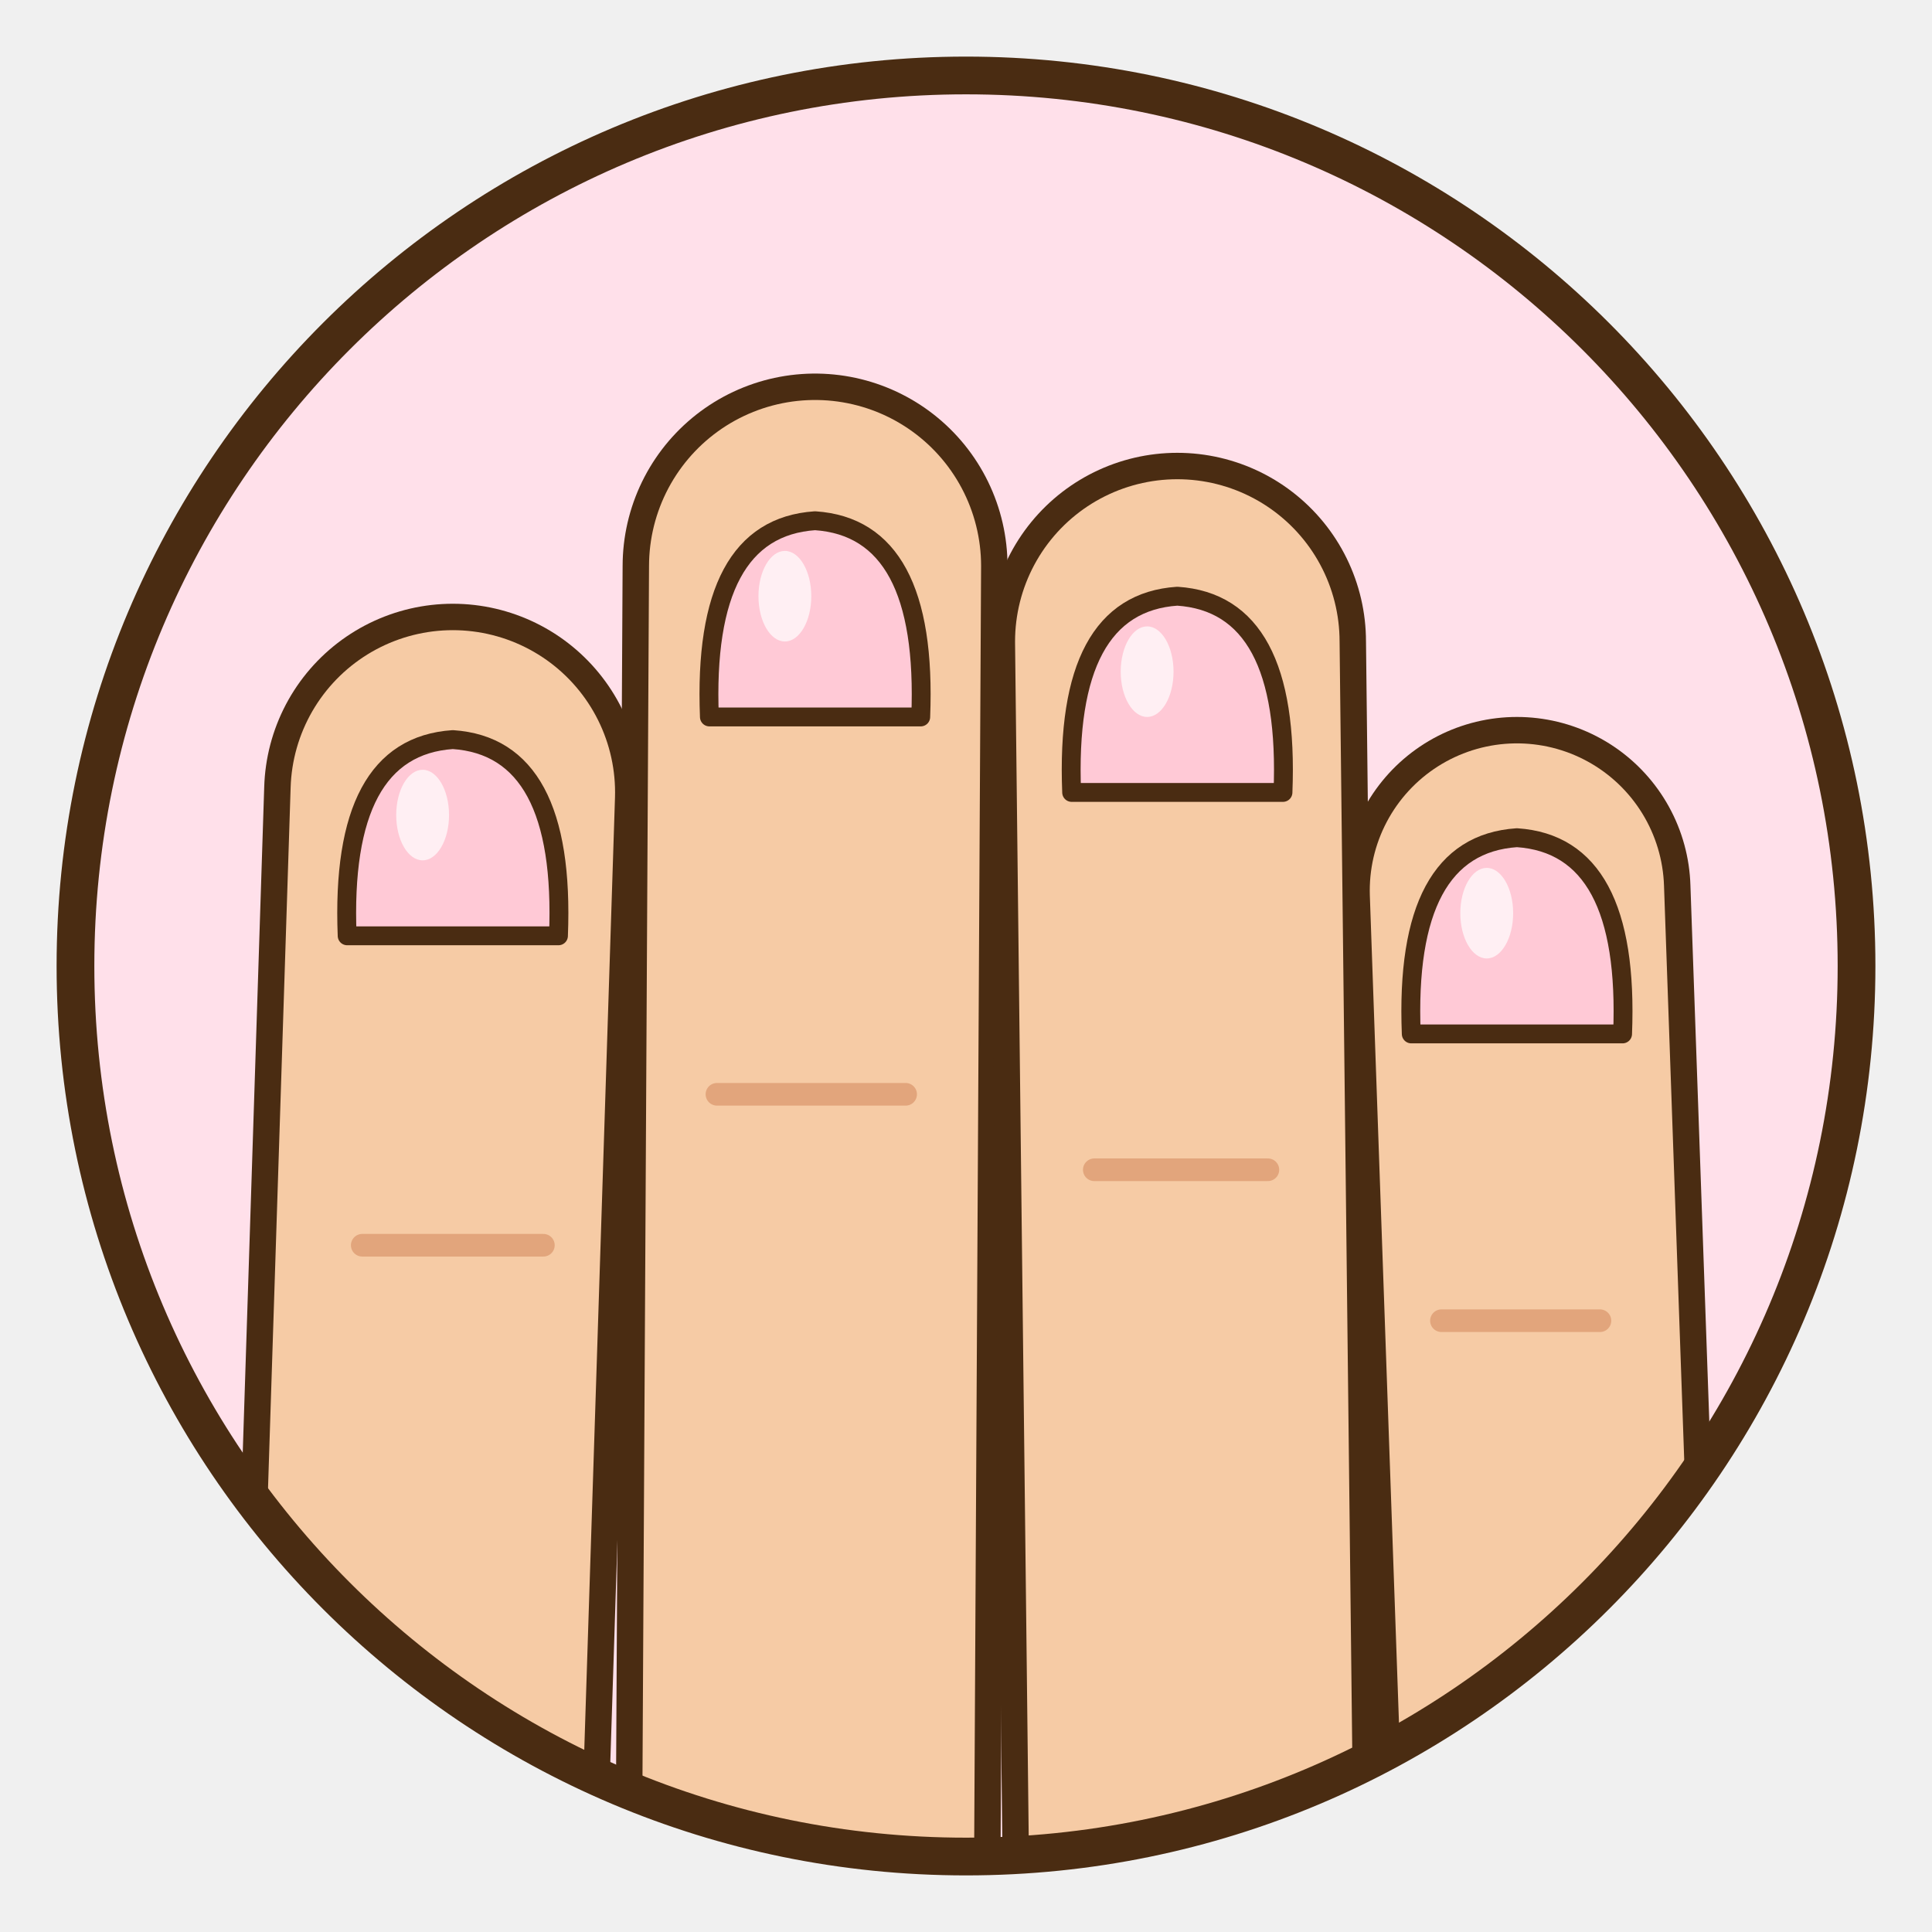
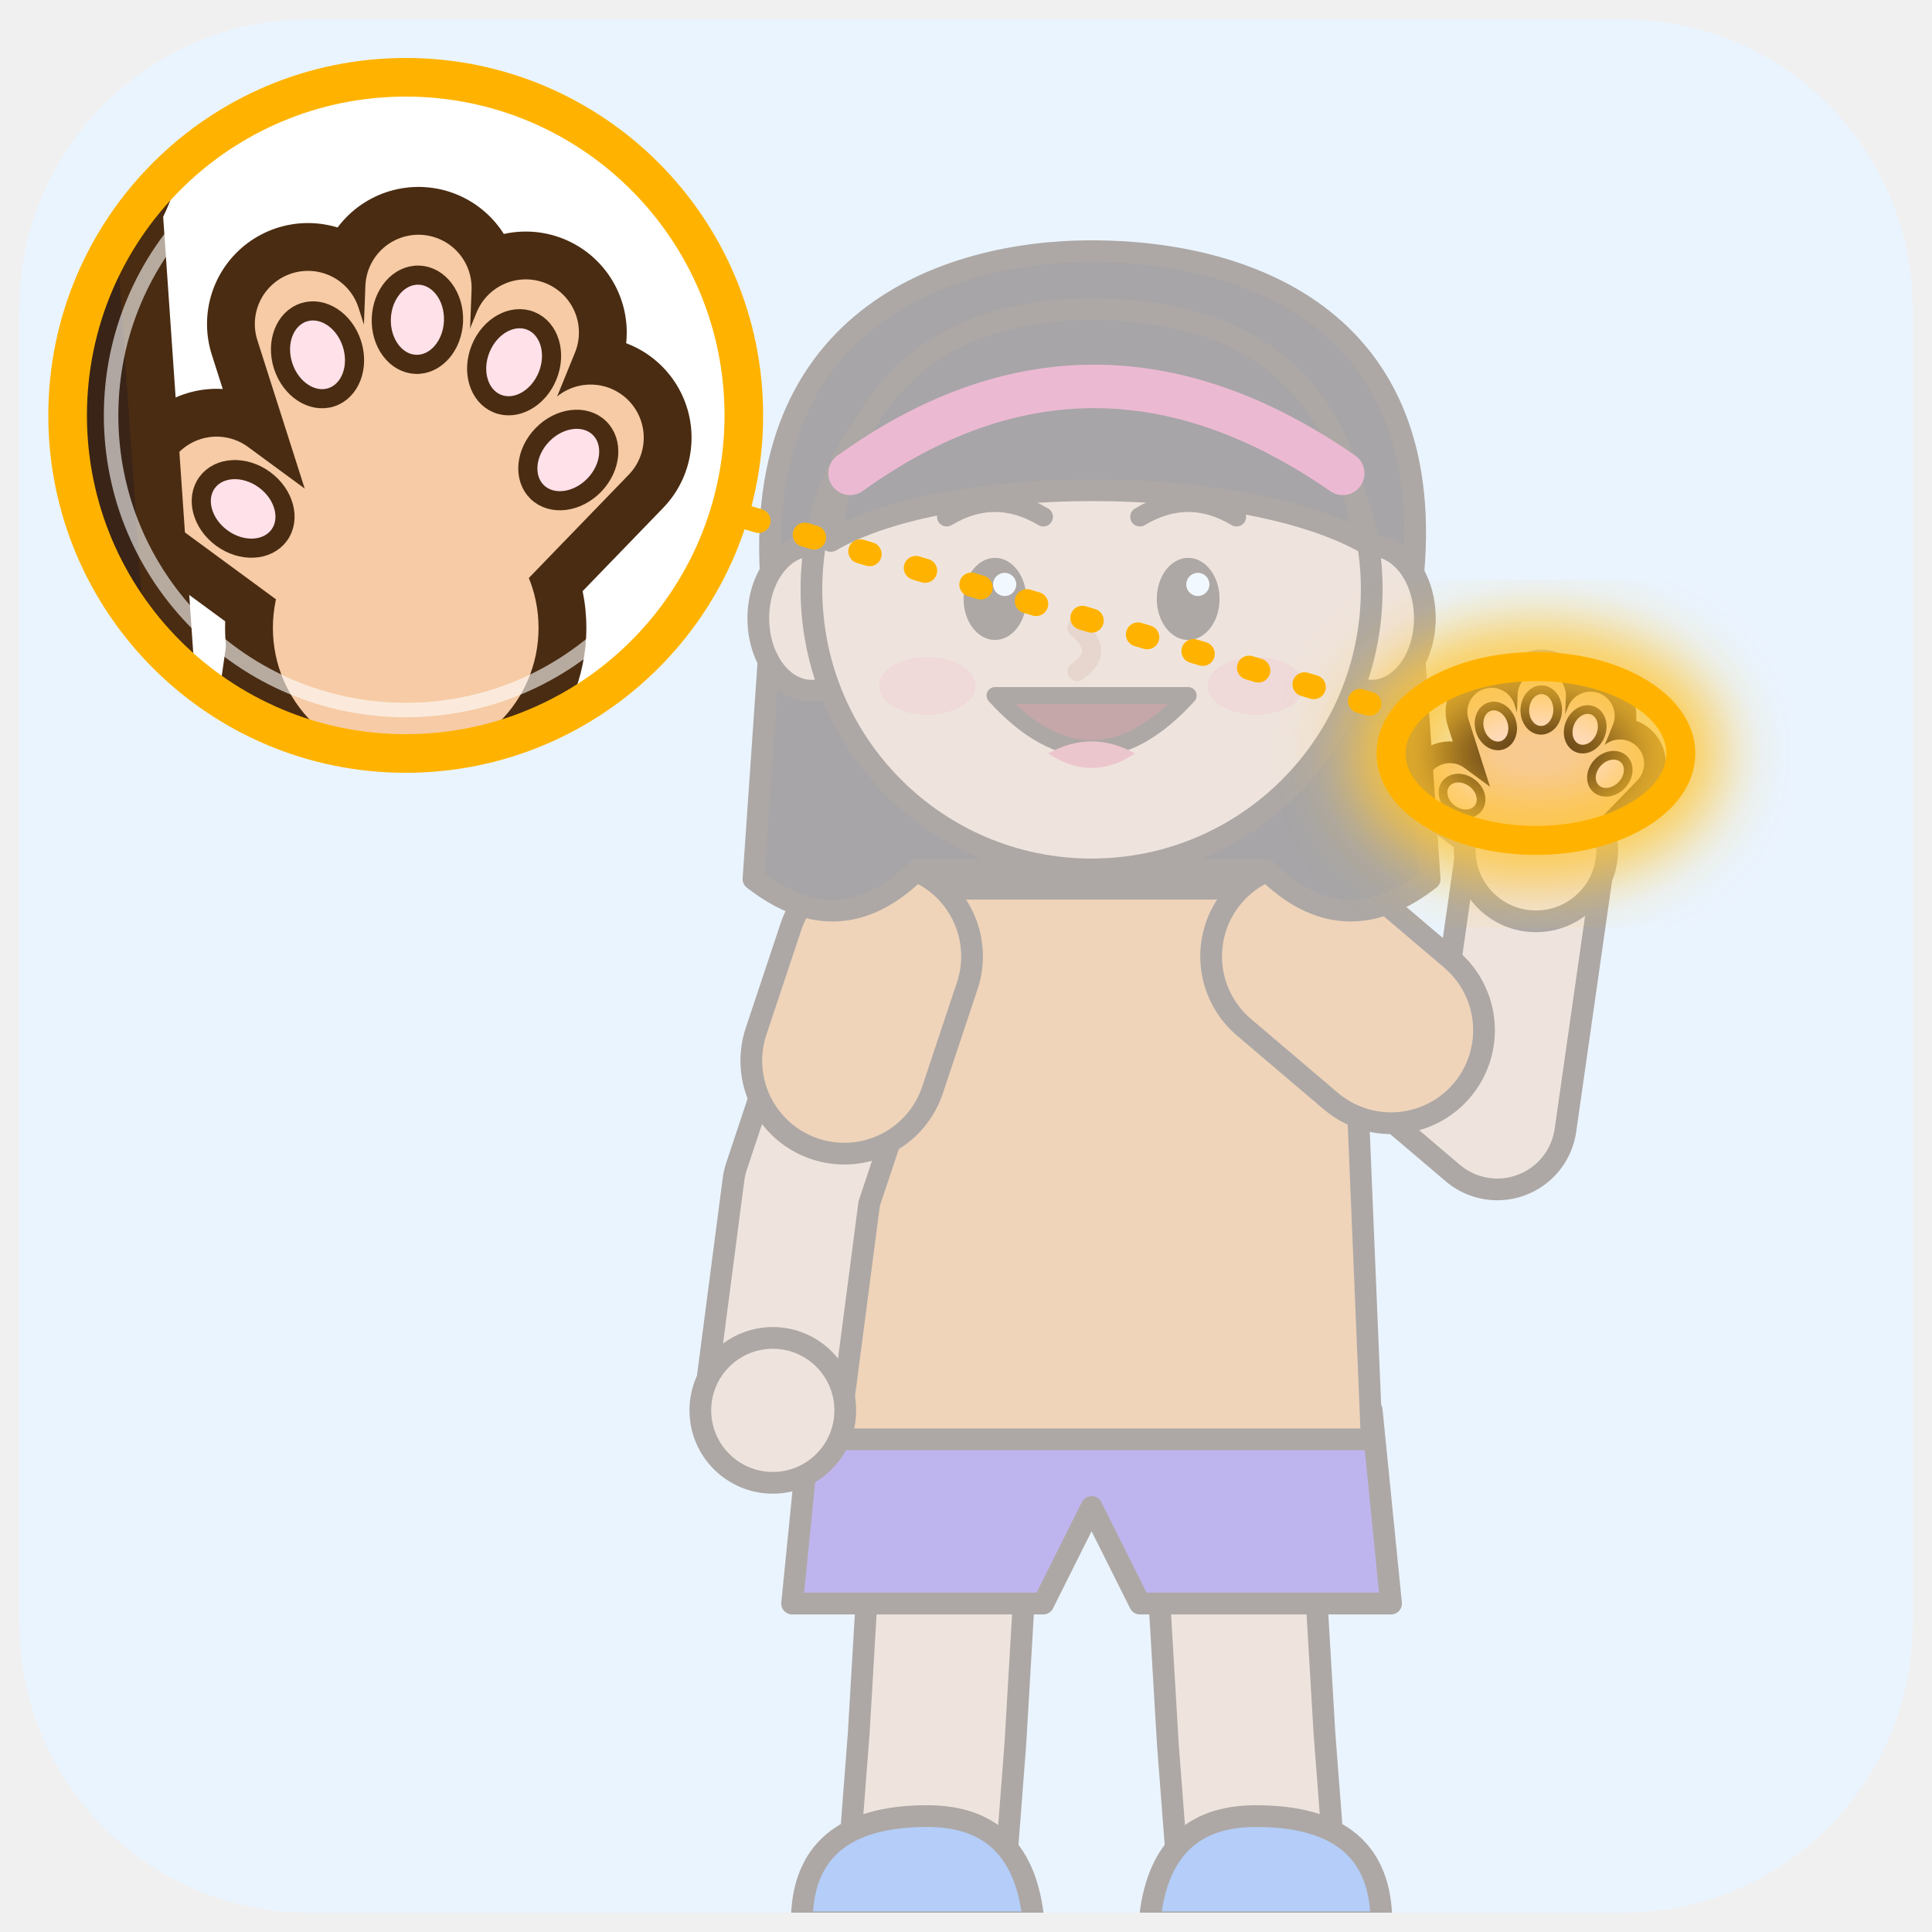
<svg xmlns="http://www.w3.org/2000/svg" viewBox="0 0 512 512">
+   <style>
+     .ring { animation: ring 1.6s ease-out infinite; transform-box: fill-box; transform-origin: center; }
+     @keyframes ring { 0% { transform: scale(1); opacity: .9 } 100% { transform: scale(1.6); opacity: 0 } }
+     .glow { animation: glow 1.6s ease-in-out infinite; }
+     @keyframes glow { 0%,100% { opacity: .55 } 50% { opacity: .95 } }
+     .beat { animation: beat 1s ease-in-out infinite; transform-box: fill-box; transform-origin: center; }
+     @keyframes beat { 0%,100% { transform: scale(1) } 15% { transform: scale(1.18) } 30% { transform: scale(1) } 45% { transform: scale(1.12) } }
+     @media (prefers-reduced-motion: reduce) { * { animation: none !important; } }
+   </style>
  <defs>
-     <clipPath id="w">
-       <circle cx="256" cy="256" r="236" />
+     <clipPath id="tile">
+       <rect x="4" y="4" width="392" height="392" rx="60" />
    </clipPath>
  </defs>
-   <circle cx="256" cy="256" r="236" fill="#FFE0EA" />
-   <g clip-path="url(#w)">
-     <path d="M110 520 L120 210" fill="none" stroke="#4A2C12" stroke-width="100" stroke-linecap="round" stroke-linejoin="round" />
-     <path d="M214 520 L216 150" fill="none" stroke="#4A2C12" stroke-width="102" stroke-linecap="round" stroke-linejoin="round" />
-     <path d="M316 520 L312 170" fill="none" stroke="#4A2C12" stroke-width="100" stroke-linecap="round" stroke-linejoin="round" />
-     <path d="M412 520 L402 236" fill="none" stroke="#4A2C12" stroke-width="92" stroke-linecap="round" stroke-linejoin="round" />
-     <path d="M110 520 L120 210" fill="none" stroke="#F6CBA5" stroke-width="86" stroke-linecap="round" stroke-linejoin="round" />
-     <path d="M214 520 L216 150" fill="none" stroke="#F6CBA5" stroke-width="88" stroke-linecap="round" stroke-linejoin="round" />
-     <path d="M316 520 L312 170" fill="none" stroke="#F6CBA5" stroke-width="86" stroke-linecap="round" stroke-linejoin="round" />
-     <path d="M412 520 L402 236" fill="none" stroke="#F6CBA5" stroke-width="78" stroke-linecap="round" stroke-linejoin="round" />
-     <path d="M92 248 Q90 198 120 196 Q150 198 148 248 Z" fill="#FFC9D6" stroke="#4A2C12" stroke-linejoin="round" stroke-linecap="round" stroke-width="5" />
-     <ellipse cx="112" cy="216" rx="7" ry="12" fill="#fff" opacity="0.7" />
-     <path d="M188 190 Q186 140 216 138 Q246 140 244 190 Z" fill="#FFC9D6" stroke="#4A2C12" stroke-linejoin="round" stroke-linecap="round" stroke-width="5" />
-     <ellipse cx="208" cy="158" rx="7" ry="12" fill="#fff" opacity="0.7" />
-     <path d="M284 210 Q282 160 312 158 Q342 160 340 210 Z" fill="#FFC9D6" stroke="#4A2C12" stroke-linejoin="round" stroke-linecap="round" stroke-width="5" />
-     <ellipse cx="304" cy="178" rx="7" ry="12" fill="#fff" opacity="0.7" />
-     <path d="M374 274 Q372 224 402 222 Q432 224 430 274 Z" fill="#FFC9D6" stroke="#4A2C12" stroke-linejoin="round" stroke-linecap="round" stroke-width="5" />
-     <ellipse cx="394" cy="242" rx="7" ry="12" fill="#fff" opacity="0.7" />
-     <path d="M96 330 L144 330 M190 290 L240 290 M290 310 L336 310 M382 350 L424 350" fill="none" stroke="#E2A57C" stroke-width="6" stroke-linecap="round" stroke-linejoin="round" />
+   <g transform="scale(1.28)">
+     <g clip-path="url(#tile)">
+       <defs>
+         <g id="kid">
+           <g transform="translate(26 6)">
+             <g transform="translate(0 0)">
+               <path d="M170 320 L168 354 L166 380" fill="none" stroke="#4A2C12" stroke-width="37" stroke-linejoin="round" stroke-linecap="round" />
+               <path d="M170 320 L168 354 L166 380" fill="none" stroke="#F6CBA5" stroke-width="28" stroke-linejoin="round" stroke-linecap="round" />
+               <path d="M230 320 L232 354 L234 380" fill="none" stroke="#4A2C12" stroke-width="37" stroke-linejoin="round" stroke-linecap="round" />
+               <path d="M230 320 L232 354 L234 380" fill="none" stroke="#F6CBA5" stroke-width="28" stroke-linejoin="round" stroke-linecap="round" />
+               <path d="M140 392 Q140 370 166 370 Q186 370 188 392 Z" fill="#5B8DEF" stroke="#4A2C12" stroke-width="4.5" stroke-linejoin="round" stroke-linecap="round" />
+               <path d="M212 392 Q214 370 234 370 Q260 370 260 392 Z" fill="#5B8DEF" stroke="#4A2C12" stroke-width="4.5" stroke-linejoin="round" stroke-linecap="round" />
+               <path d="M142 286 L258 286 L262 326 L210 326 L200 306 L190 326 L138 326 Z" fill="#7A4FD1" stroke="#4A2C12" stroke-width="4.5" stroke-linejoin="round" stroke-linecap="round" />
+               <rect x="188" y="160" width="24" height="30" rx="0" fill="#F6CBA5" />
+               <path d="M188 160 V190 M212 160 V190" fill="none" stroke="#4A2C12" stroke-width="4.5" stroke-linejoin="round" stroke-linecap="round" />
+               <path d="M146 196 Q148 180 166 178 L234 178 Q252 180 254 196 L258 292 L142 292 Z" fill="#F7A14A" stroke="#4A2C12" stroke-width="4.5" stroke-linejoin="round" stroke-linecap="round" />
+               <g class="arm-l">
+                 <path d="M156 192 L140 240 L134 286" fill="none" stroke="#4A2C12" stroke-width="33" stroke-linejoin="round" stroke-linecap="round" />
+                 <path d="M156 192 L140 240 L134 286" fill="none" stroke="#F6CBA5" stroke-width="24" stroke-linejoin="round" stroke-linecap="round" />
+                 <path d="M156 192 L148.8 213.6" fill="none" stroke="#4A2C12" stroke-width="43" stroke-linejoin="round" stroke-linecap="round" />
+                 <path d="M156 192 L148.8 213.6" fill="none" stroke="#F7A14A" stroke-width="34" stroke-linejoin="round" stroke-linecap="round" />
+                 <circle cx="134" cy="286" r="15" fill="#F6CBA5" stroke="#4A2C12" stroke-width="4.5" stroke-linejoin="round" stroke-linecap="round" />
+               </g>
+               <g class="arm-r">
+                 <path d="M244 192 L284 226 L292 170" fill="none" stroke="#4A2C12" stroke-width="33" stroke-linejoin="round" stroke-linecap="round" />
+                 <path d="M244 192 L284 226 L292 170" fill="none" stroke="#F6CBA5" stroke-width="24" stroke-linejoin="round" stroke-linecap="round" />
+                 <path d="M244 192 L262 207.3" fill="none" stroke="#4A2C12" stroke-width="43" stroke-linejoin="round" stroke-linecap="round" />
+                 <path d="M244 192 L262 207.3" fill="none" stroke="#F7A14A" stroke-width="34" stroke-linejoin="round" stroke-linecap="round" />
+                 <path d="M285.5 165.3 L274.2 157" fill="none" stroke="#4A2C12" stroke-width="19" stroke-linejoin="round" stroke-linecap="round" />
+                 <path d="M289.5 162.4 L282.8 141.4" fill="none" stroke="#4A2C12" stroke-width="19" stroke-linejoin="round" stroke-linecap="round" />
+                 <path d="M292.3 162 L293.2 138" fill="none" stroke="#4A2C12" stroke-width="19" stroke-linejoin="round" stroke-linecap="round" />
+                 <path d="M295 162.6 L303.3 142.2" fill="none" stroke="#4A2C12" stroke-width="19" stroke-linejoin="round" stroke-linecap="round" />
+                 <path d="M297.6 164.3 L309.4 152.1" fill="none" stroke="#4A2C12" stroke-width="19" stroke-linejoin="round" stroke-linecap="round" />
+                 <circle cx="292" cy="170" r="17" fill="#4A2C12" />
+                 <path d="M285.5 165.3 L274.2 157" fill="none" stroke="#F6CBA5" stroke-width="10" stroke-linejoin="round" stroke-linecap="round" />
+                 <path d="M289.5 162.4 L282.8 141.4" fill="none" stroke="#F6CBA5" stroke-width="10" stroke-linejoin="round" stroke-linecap="round" />
+                 <path d="M292.3 162 L293.2 138" fill="none" stroke="#F6CBA5" stroke-width="10" stroke-linejoin="round" stroke-linecap="round" />
+                 <path d="M295 162.6 L303.3 142.2" fill="none" stroke="#F6CBA5" stroke-width="10" stroke-linejoin="round" stroke-linecap="round" />
+                 <path d="M297.6 164.3 L309.4 152.1" fill="none" stroke="#F6CBA5" stroke-width="10" stroke-linejoin="round" stroke-linecap="round" />
+                 <circle cx="292" cy="170" r="12.5" fill="#F6CBA5" />
+                 <ellipse cx="276.7" cy="158.8" rx="3.4" ry="4.2" fill="#FFE1EA" stroke="#4A2C12" stroke-width="1.8" stroke-linejoin="round" stroke-linecap="round" transform="rotate(-53.9 276.7 158.8)" />
+                 <ellipse cx="283.7" cy="144.3" rx="3.4" ry="4.2" fill="#FFE1EA" stroke="#4A2C12" stroke-width="1.8" stroke-linejoin="round" stroke-linecap="round" transform="rotate(-17.9 283.7 144.3)" />
+                 <ellipse cx="293.1" cy="141" rx="3.4" ry="4.2" fill="#FFE1EA" stroke="#4A2C12" stroke-width="1.8" stroke-linejoin="round" stroke-linecap="round" transform="rotate(2.1 293.1 141)" />
+                 <ellipse cx="302.2" cy="145" rx="3.4" ry="4.2" fill="#FFE1EA" stroke="#4A2C12" stroke-width="1.8" stroke-linejoin="round" stroke-linecap="round" transform="rotate(22.1 302.2 145)" />
+                 <ellipse cx="307.3" cy="154.2" rx="3.4" ry="4.2" fill="#FFE1EA" stroke="#4A2C12" stroke-width="1.8" stroke-linejoin="round" stroke-linecap="round" transform="rotate(44.1 307.3 154.2)" />
+               </g>
+               <g class="head" transform="translate(0 0) rotate(0 200 170)">
+                 <path d="M134 118 C128 60 170 46 200 46 C232 46 274 60 266 118 L270 176 Q252 190 236 174 L164 174 Q148 190 130 176 Z" fill="#3A2418" stroke="#4A2C12" stroke-width="4.5" stroke-linejoin="round" stroke-linecap="round" />
+                 <ellipse cx="142" cy="122" rx="11" ry="15" fill="#F6CBA5" stroke="#4A2C12" stroke-width="4.5" stroke-linejoin="round" stroke-linecap="round" />
+                 <ellipse cx="258" cy="122" rx="11" ry="15" fill="#F6CBA5" stroke="#4A2C12" stroke-width="4.5" stroke-linejoin="round" stroke-linecap="round" />
+                 <circle cx="200" cy="116" r="58" fill="#F6CBA5" stroke="#4A2C12" stroke-width="4.5" stroke-linejoin="round" stroke-linecap="round" />
+                 <ellipse cx="166" cy="136" rx="10" ry="6" fill="#F59A92" opacity="0.55" class="blush" />
+                 <ellipse cx="234" cy="136" rx="10" ry="6" fill="#F59A92" opacity="0.55" class="blush" />
+                 <path d="M197 124 q6 5 0 9" fill="none" stroke="#E2A57C" stroke-width="4" stroke-linejoin="round" stroke-linecap="round" />
+                 <path d="M170 101 q10 -6 20 0" fill="none" stroke="#4A2C12" stroke-width="4" stroke-linejoin="round" stroke-linecap="round" />
+                 <path d="M210 101 q10 -6 20 0" fill="none" stroke="#4A2C12" stroke-width="4" stroke-linejoin="round" stroke-linecap="round" />
+                 <ellipse cx="180" cy="118" rx="6.5" ry="8.5" fill="#4A2C12" />
+                 <ellipse cx="220" cy="118" rx="6.5" ry="8.5" fill="#4A2C12" />
+                 <circle cx="182" cy="115" r="2.4" fill="#fff" />
+                 <circle cx="222" cy="115" r="2.4" fill="#fff" />
+                 <path d="M180 138 Q200 160 220 138 Z" fill="#8A2B1E" stroke="#4A2C12" stroke-width="3.5" stroke-linejoin="round" stroke-linecap="round" />
+                 <path d="M191 150 Q200 145 209 150 Q200 156 191 150 Z" fill="#F07B7B" />
+                 <path d="M146 106 C150 68 176 58 200 58 C226 58 252 68 256 106 C230 92 170 92 146 106 Z" fill="#3A2418" stroke="#4A2C12" stroke-width="4.5" stroke-linejoin="round" stroke-linecap="round" />
+                 <path d="M150 92 Q200 56 252 92" fill="none" stroke="#F05A8C" stroke-width="9" stroke-linejoin="round" stroke-linecap="round" />
+               </g>
+             </g>
+           </g>
+         </g>
+         <mask id="hole">
+           <rect width="400" height="400" fill="#fff" />
+           <ellipse cx="318" cy="156" rx="30" ry="18" transform="rotate(0 318 156)" fill="#000" />
+         </mask>
+         <clipPath id="lens">
+           <circle cx="84" cy="86" r="70" />
+         </clipPath>
+         <filter id="soft" x="-50%" y="-50%" width="200%" height="200%">
+           <feGaussianBlur stdDeviation="7" />
+         </filter>
+       </defs>
+       <rect x="4" y="4" width="392" height="392" rx="60" fill="#EAF4FF" />
+       <use href="#kid" />
+       <rect x="4" y="4" width="392" height="392" rx="60" fill="#EAF4FF" opacity="0.62" mask="url(#hole)" />
+       <g class="glow">
+         <ellipse cx="318" cy="156" rx="30" ry="18" transform="rotate(0 318 156)" fill="none" stroke="#FFC531" stroke-width="16" filter="url(#soft)" />
+       </g>
+       <g class="ring">
+         <ellipse cx="318" cy="156" rx="30" ry="18" transform="rotate(0 318 156)" fill="none" stroke="#FFB300" stroke-width="5" />
+       </g>
+       <ellipse cx="318" cy="156" rx="30" ry="18" transform="rotate(0 318 156)" fill="none" stroke="#FFB300" stroke-width="6" />
+       <path d="M283.5 145.7 L154.9 107.2" fill="none" stroke="#FFB300" stroke-width="5" stroke-linejoin="round" stroke-linecap="round" stroke-dasharray="2 10" />
+       <circle cx="84" cy="86" r="70" fill="#fff" />
+       <g clip-path="url(#lens)">
+         <use href="#kid" transform="translate(84 86) scale(2.2) translate(-318 -156)" />
+       </g>
+       <circle cx="84" cy="86" r="70" fill="none" stroke="#FFB300" stroke-width="8" />
+       <circle cx="84" cy="86" r="61" fill="none" stroke="#fff" stroke-width="3" opacity="0.6" />
+     </g>
  </g>
-   <circle cx="256" cy="256" r="236" fill="none" stroke="#4A2C12" stroke-width="10" />
</svg>
